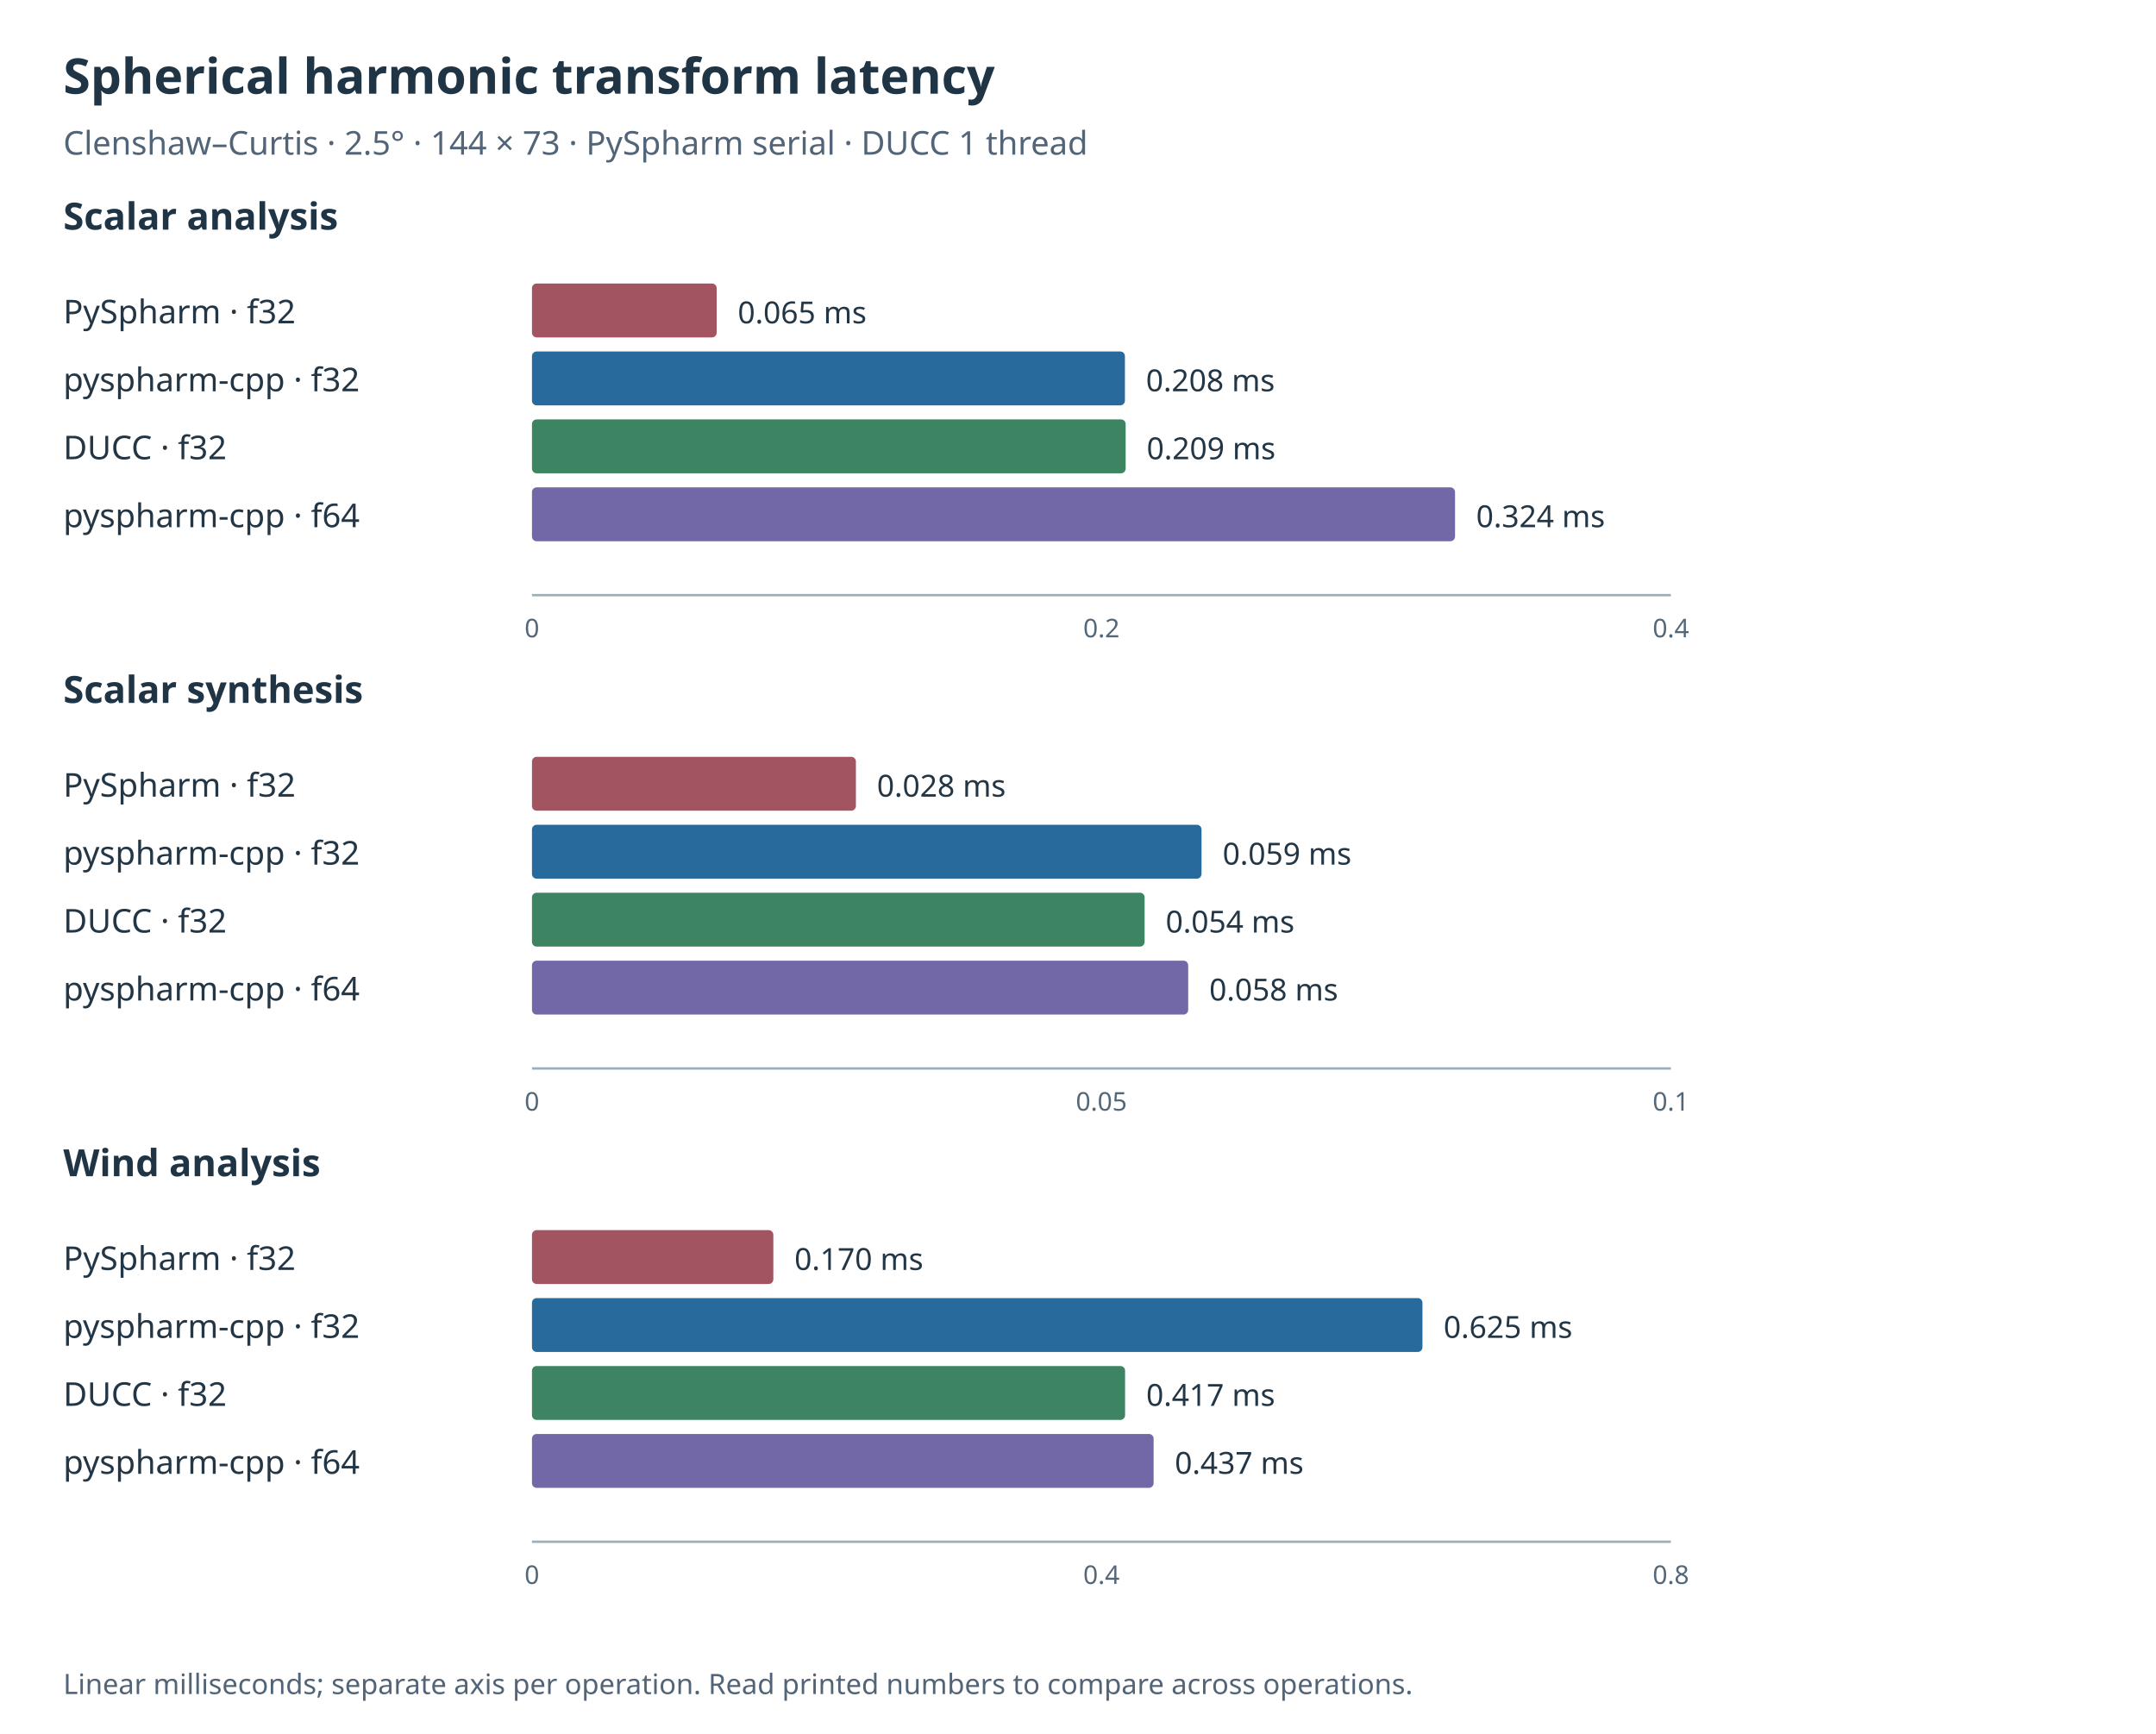
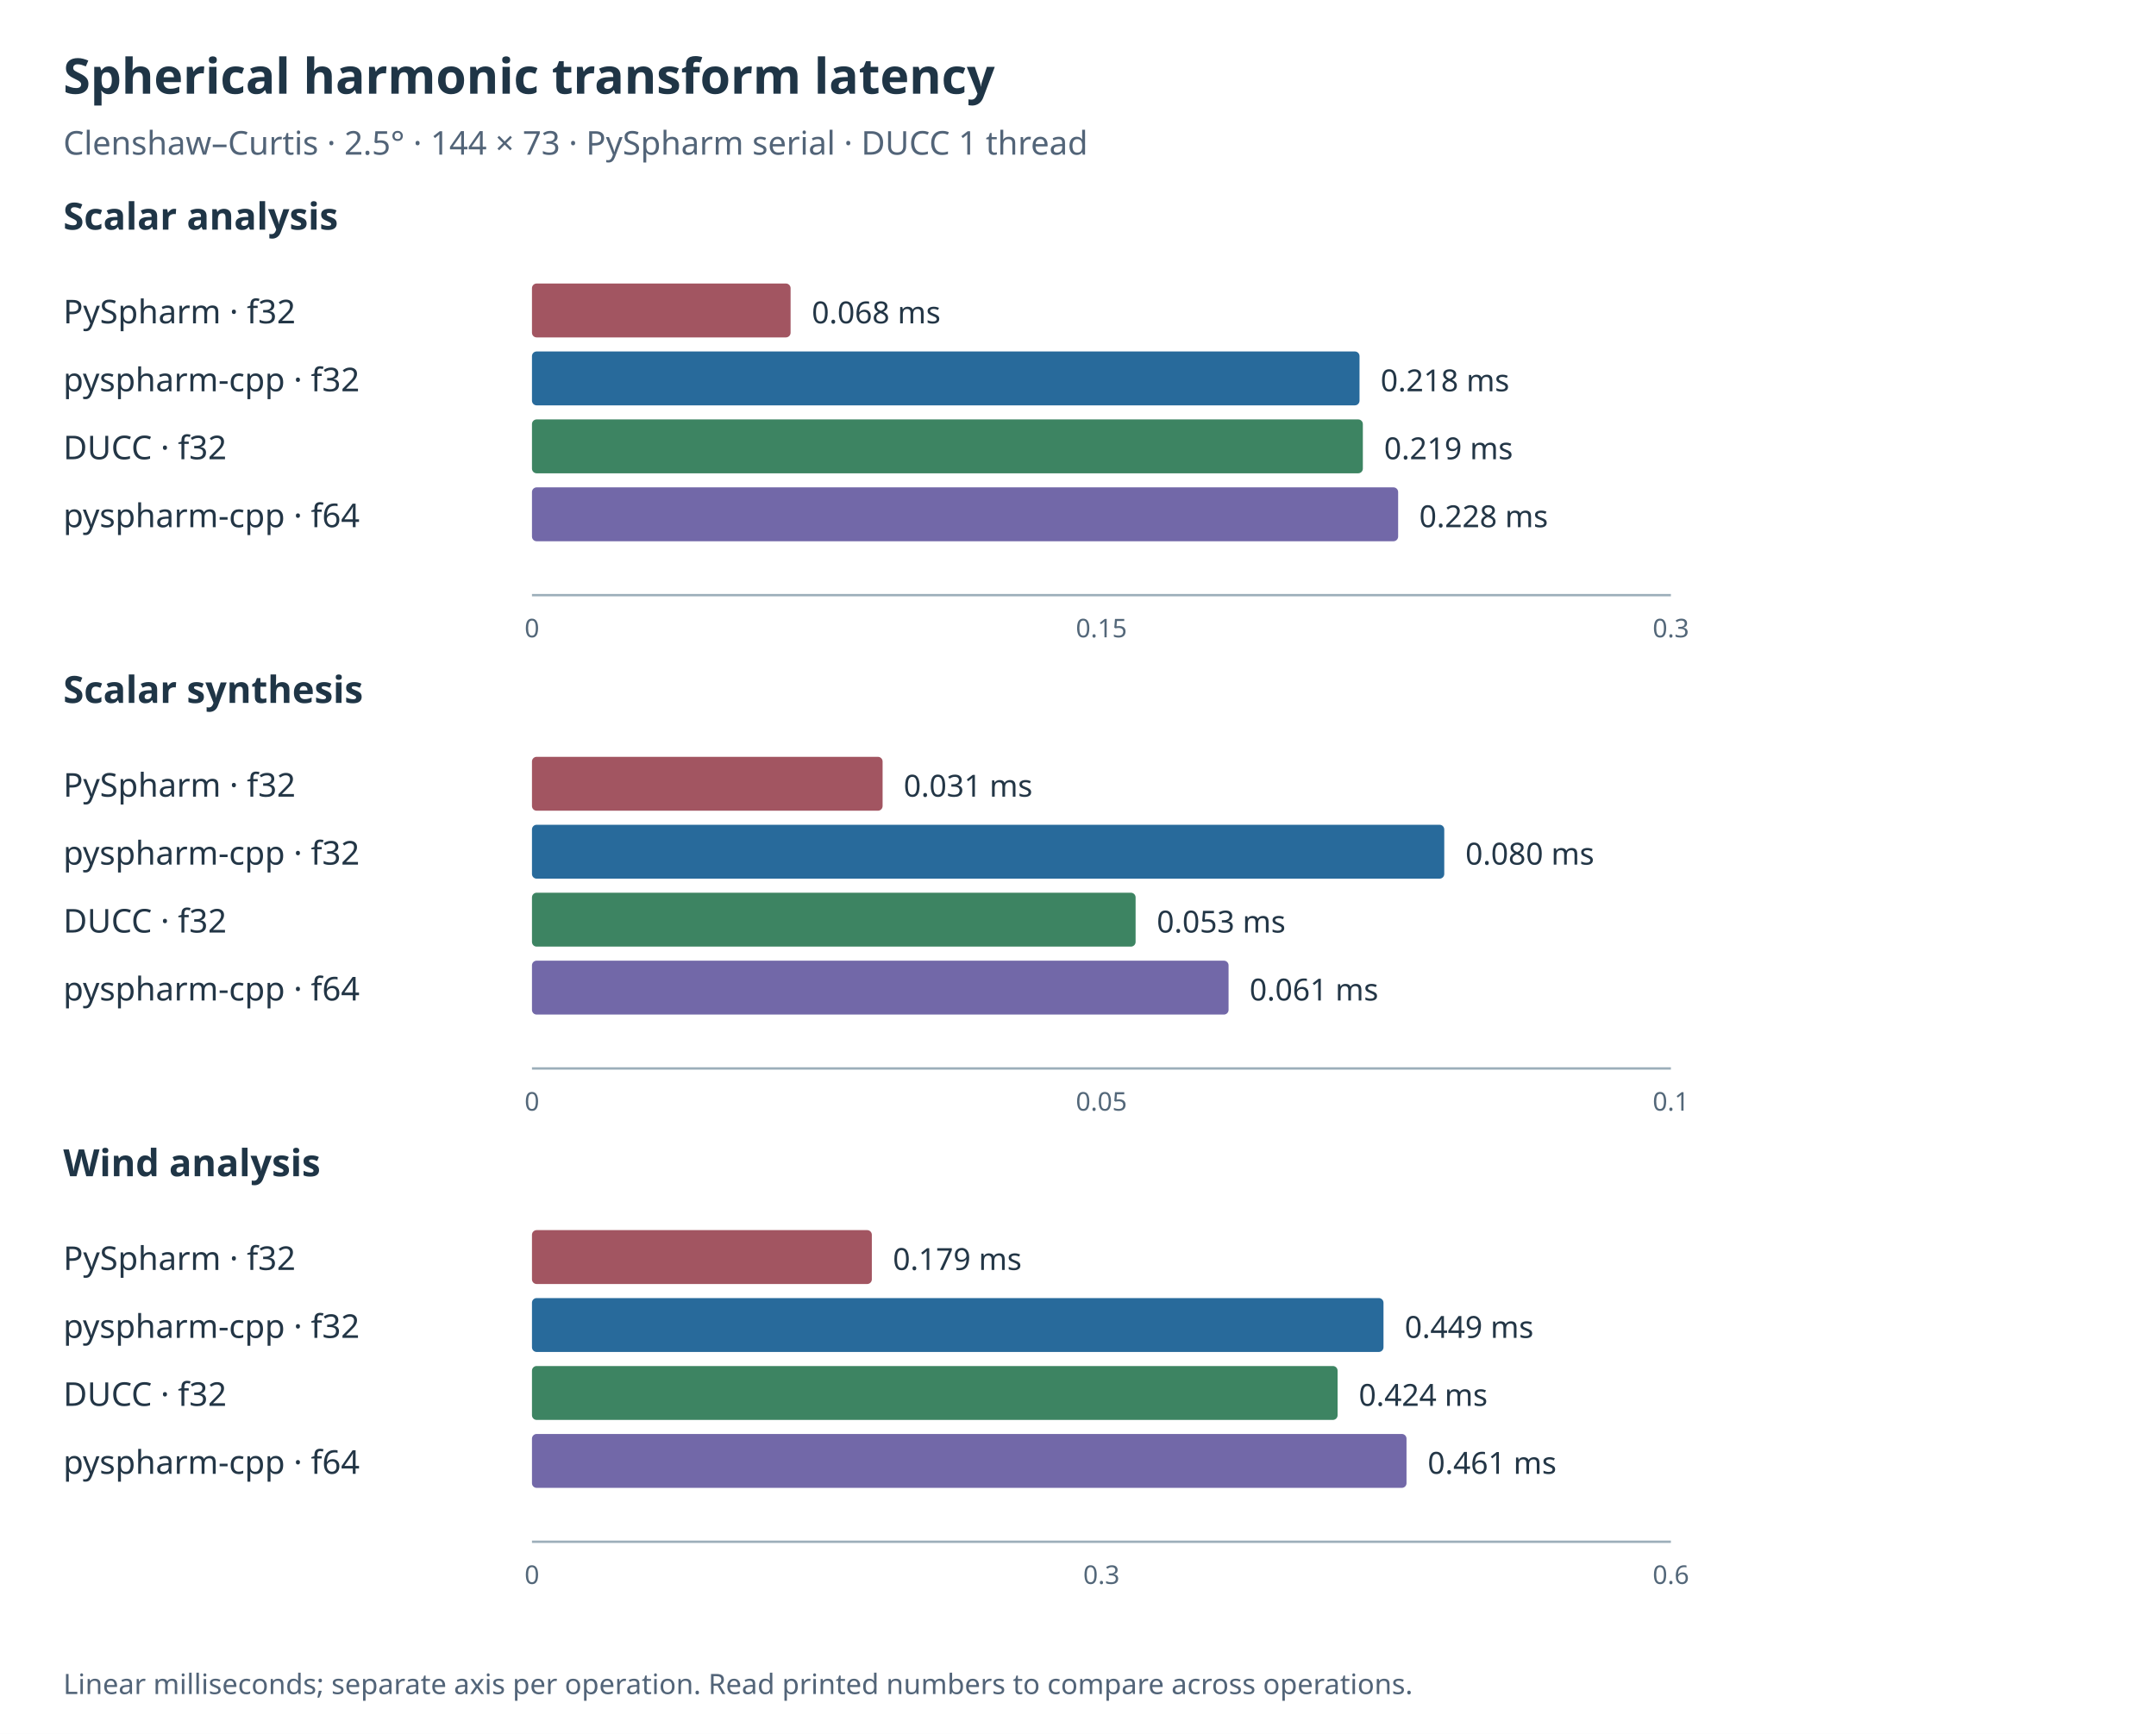
<svg xmlns="http://www.w3.org/2000/svg" width="920" height="740" viewBox="0 0 920 740" role="img" aria-labelledby="t d">
  <rect width="920" height="740" fill="white" />
  <text x="27" y="40" font-size="21" font-family="sans-serif" font-weight="600" fill="#1f3546">Spherical harmonic transform latency</text>
  <text x="27" y="66" font-size="14" font-family="sans-serif" fill="#526478">Clenshaw–Curtis · 2.5° · 144 × 73 · PySpharm serial · DUCC 1 thread</text>
  <text x="27" y="98" font-size="16" font-family="sans-serif" font-weight="600" fill="#1f3546">Scalar analysis</text>
  <text x="27" y="138" font-family="sans-serif" font-size="14" fill="#233646">PySpharm · f32</text>
-   <rect x="227" y="121" width="78.82" height="23" fill="#a25561" rx="2" />
-   <text x="314.8" y="138" font-family="sans-serif" font-size="13" fill="#233646">0.065 ms</text>
+   <rect x="227" y="121" width="110.36" height="23" fill="#a25561" rx="2" />
+   <text x="346.4" y="138" font-family="sans-serif" font-size="13" fill="#233646">0.068 ms</text>
  <text x="27" y="167" font-family="sans-serif" font-size="14" fill="#233646">pyspharm-cpp · f32</text>
-   <rect x="227" y="150" width="253.02" height="23" fill="#286a9b" rx="2" />
-   <text x="489.0" y="167" font-family="sans-serif" font-size="13" fill="#233646">0.208 ms</text>
+   <rect x="227" y="150" width="353.13" height="23" fill="#286a9b" rx="2" />
+   <text x="589.1" y="167" font-family="sans-serif" font-size="13" fill="#233646">0.218 ms</text>
  <text x="27" y="196" font-family="sans-serif" font-size="14" fill="#233646">DUCC · f32</text>
-   <rect x="227" y="179" width="253.33" height="23" fill="#3d8462" rx="2" />
-   <text x="489.3" y="196" font-family="sans-serif" font-size="13" fill="#233646">0.209 ms</text>
+   <rect x="227" y="179" width="354.55" height="23" fill="#3d8462" rx="2" />
+   <text x="590.6" y="196" font-family="sans-serif" font-size="13" fill="#233646">0.219 ms</text>
  <text x="27" y="225" font-family="sans-serif" font-size="14" fill="#233646">pyspharm-cpp · f64</text>
-   <rect x="227" y="208" width="393.89" height="23" fill="#7268a8" rx="2" />
-   <text x="629.9" y="225" font-family="sans-serif" font-size="13" fill="#233646">0.324 ms</text>
+   <rect x="227" y="208" width="369.61" height="23" fill="#7268a8" rx="2" />
+   <text x="605.6" y="225" font-family="sans-serif" font-size="13" fill="#233646">0.228 ms</text>
  <line x1="227" x2="713" y1="254" y2="254" stroke="#9caeba" />
  <text x="227.0" y="272" text-anchor="middle" font-size="11" font-family="sans-serif" fill="#536779">0</text>
-   <text x="470.0" y="272" text-anchor="middle" font-size="11" font-family="sans-serif" fill="#536779">0.2</text>
-   <text x="713.0" y="272" text-anchor="middle" font-size="11" font-family="sans-serif" fill="#536779">0.4</text>
+   <text x="470.0" y="272" text-anchor="middle" font-size="11" font-family="sans-serif" fill="#536779">0.15</text>
+   <text x="713.0" y="272" text-anchor="middle" font-size="11" font-family="sans-serif" fill="#536779">0.3</text>
  <text x="27" y="300" font-size="16" font-family="sans-serif" font-weight="600" fill="#1f3546">Scalar synthesis</text>
  <text x="27" y="340" font-family="sans-serif" font-size="14" fill="#233646">PySpharm · f32</text>
-   <rect x="227" y="323" width="138.23" height="23" fill="#a25561" rx="2" />
-   <text x="374.2" y="340" font-family="sans-serif" font-size="13" fill="#233646">0.028 ms</text>
+   <rect x="227" y="323" width="149.62" height="23" fill="#a25561" rx="2" />
+   <text x="385.6" y="340" font-family="sans-serif" font-size="13" fill="#233646">0.031 ms</text>
  <text x="27" y="369" font-family="sans-serif" font-size="14" fill="#233646">pyspharm-cpp · f32</text>
-   <rect x="227" y="352" width="285.71" height="23" fill="#286a9b" rx="2" />
-   <text x="521.7" y="369" font-family="sans-serif" font-size="13" fill="#233646">0.059 ms</text>
+   <rect x="227" y="352" width="389.29" height="23" fill="#286a9b" rx="2" />
+   <text x="625.3" y="369" font-family="sans-serif" font-size="13" fill="#233646">0.080 ms</text>
  <text x="27" y="398" font-family="sans-serif" font-size="14" fill="#233646">DUCC · f32</text>
-   <rect x="227" y="381" width="261.43" height="23" fill="#3d8462" rx="2" />
-   <text x="497.4" y="398" font-family="sans-serif" font-size="13" fill="#233646">0.054 ms</text>
+   <rect x="227" y="381" width="257.58" height="23" fill="#3d8462" rx="2" />
+   <text x="493.6" y="398" font-family="sans-serif" font-size="13" fill="#233646">0.053 ms</text>
  <text x="27" y="427" font-family="sans-serif" font-size="14" fill="#233646">pyspharm-cpp · f64</text>
-   <rect x="227" y="410" width="280.02" height="23" fill="#7268a8" rx="2" />
-   <text x="516.0" y="427" font-family="sans-serif" font-size="13" fill="#233646">0.058 ms</text>
+   <rect x="227" y="410" width="297.25" height="23" fill="#7268a8" rx="2" />
+   <text x="533.2" y="427" font-family="sans-serif" font-size="13" fill="#233646">0.061 ms</text>
  <line x1="227" x2="713" y1="456" y2="456" stroke="#9caeba" />
  <text x="227.0" y="474" text-anchor="middle" font-size="11" font-family="sans-serif" fill="#536779">0</text>
  <text x="470.0" y="474" text-anchor="middle" font-size="11" font-family="sans-serif" fill="#536779">0.05</text>
  <text x="713.0" y="474" text-anchor="middle" font-size="11" font-family="sans-serif" fill="#536779">0.1</text>
  <text x="27" y="502" font-size="16" font-family="sans-serif" font-weight="600" fill="#1f3546">Wind analysis</text>
  <text x="27" y="542" font-family="sans-serif" font-size="14" fill="#233646">PySpharm · f32</text>
-   <rect x="227" y="525" width="103.00" height="23" fill="#a25561" rx="2" />
-   <text x="339.0" y="542" font-family="sans-serif" font-size="13" fill="#233646">0.170 ms</text>
+   <rect x="227" y="525" width="145.03" height="23" fill="#a25561" rx="2" />
+   <text x="381.0" y="542" font-family="sans-serif" font-size="13" fill="#233646">0.179 ms</text>
  <text x="27" y="571" font-family="sans-serif" font-size="14" fill="#233646">pyspharm-cpp · f32</text>
-   <rect x="227" y="554" width="379.98" height="23" fill="#286a9b" rx="2" />
-   <text x="616.0" y="571" font-family="sans-serif" font-size="13" fill="#233646">0.625 ms</text>
+   <rect x="227" y="554" width="363.36" height="23" fill="#286a9b" rx="2" />
+   <text x="599.4" y="571" font-family="sans-serif" font-size="13" fill="#233646">0.449 ms</text>
  <text x="27" y="600" font-family="sans-serif" font-size="14" fill="#233646">DUCC · f32</text>
-   <rect x="227" y="583" width="253.09" height="23" fill="#3d8462" rx="2" />
-   <text x="489.1" y="600" font-family="sans-serif" font-size="13" fill="#233646">0.417 ms</text>
+   <rect x="227" y="583" width="343.77" height="23" fill="#3d8462" rx="2" />
+   <text x="579.8" y="600" font-family="sans-serif" font-size="13" fill="#233646">0.424 ms</text>
  <text x="27" y="629" font-family="sans-serif" font-size="14" fill="#233646">pyspharm-cpp · f64</text>
-   <rect x="227" y="612" width="265.27" height="23" fill="#7268a8" rx="2" />
-   <text x="501.3" y="629" font-family="sans-serif" font-size="13" fill="#233646">0.437 ms</text>
+   <rect x="227" y="612" width="373.18" height="23" fill="#7268a8" rx="2" />
+   <text x="609.2" y="629" font-family="sans-serif" font-size="13" fill="#233646">0.461 ms</text>
  <line x1="227" x2="713" y1="658" y2="658" stroke="#9caeba" />
  <text x="227.0" y="676" text-anchor="middle" font-size="11" font-family="sans-serif" fill="#536779">0</text>
-   <text x="470.0" y="676" text-anchor="middle" font-size="11" font-family="sans-serif" fill="#536779">0.4</text>
-   <text x="713.0" y="676" text-anchor="middle" font-size="11" font-family="sans-serif" fill="#536779">0.8</text>
+   <text x="470.0" y="676" text-anchor="middle" font-size="11" font-family="sans-serif" fill="#536779">0.3</text>
+   <text x="713.0" y="676" text-anchor="middle" font-size="11" font-family="sans-serif" fill="#536779">0.6</text>
  <text x="27" y="723" font-size="12" font-family="sans-serif" fill="#526478">Linear milliseconds; separate axis per operation. Read printed numbers to compare across operations.</text>
</svg>
